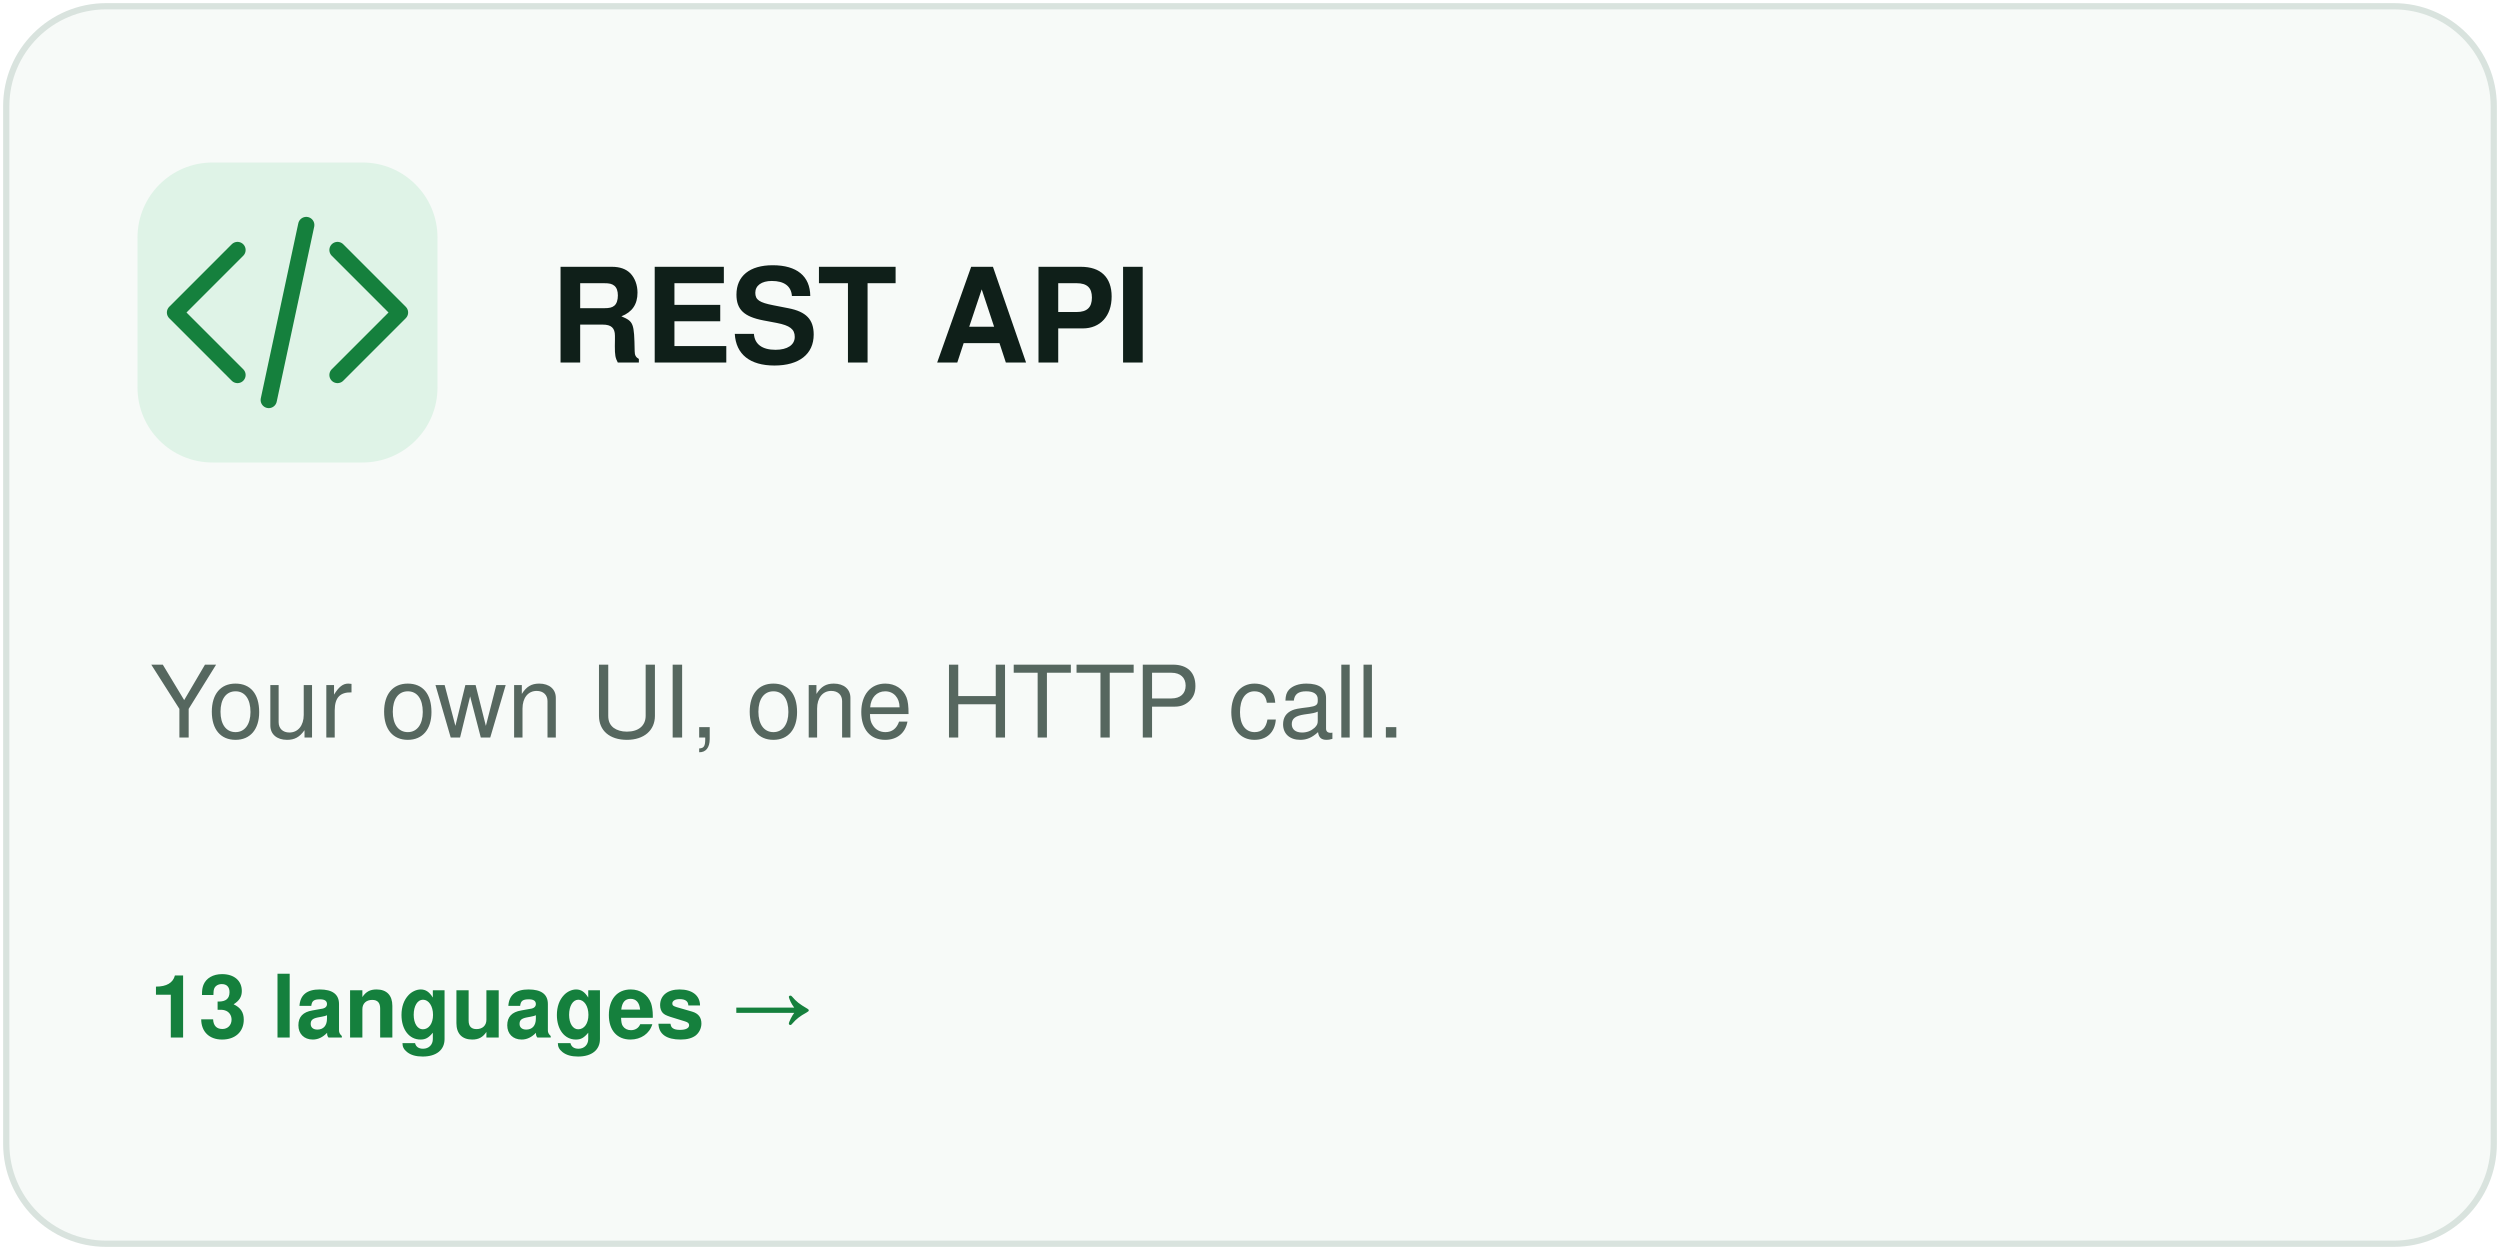
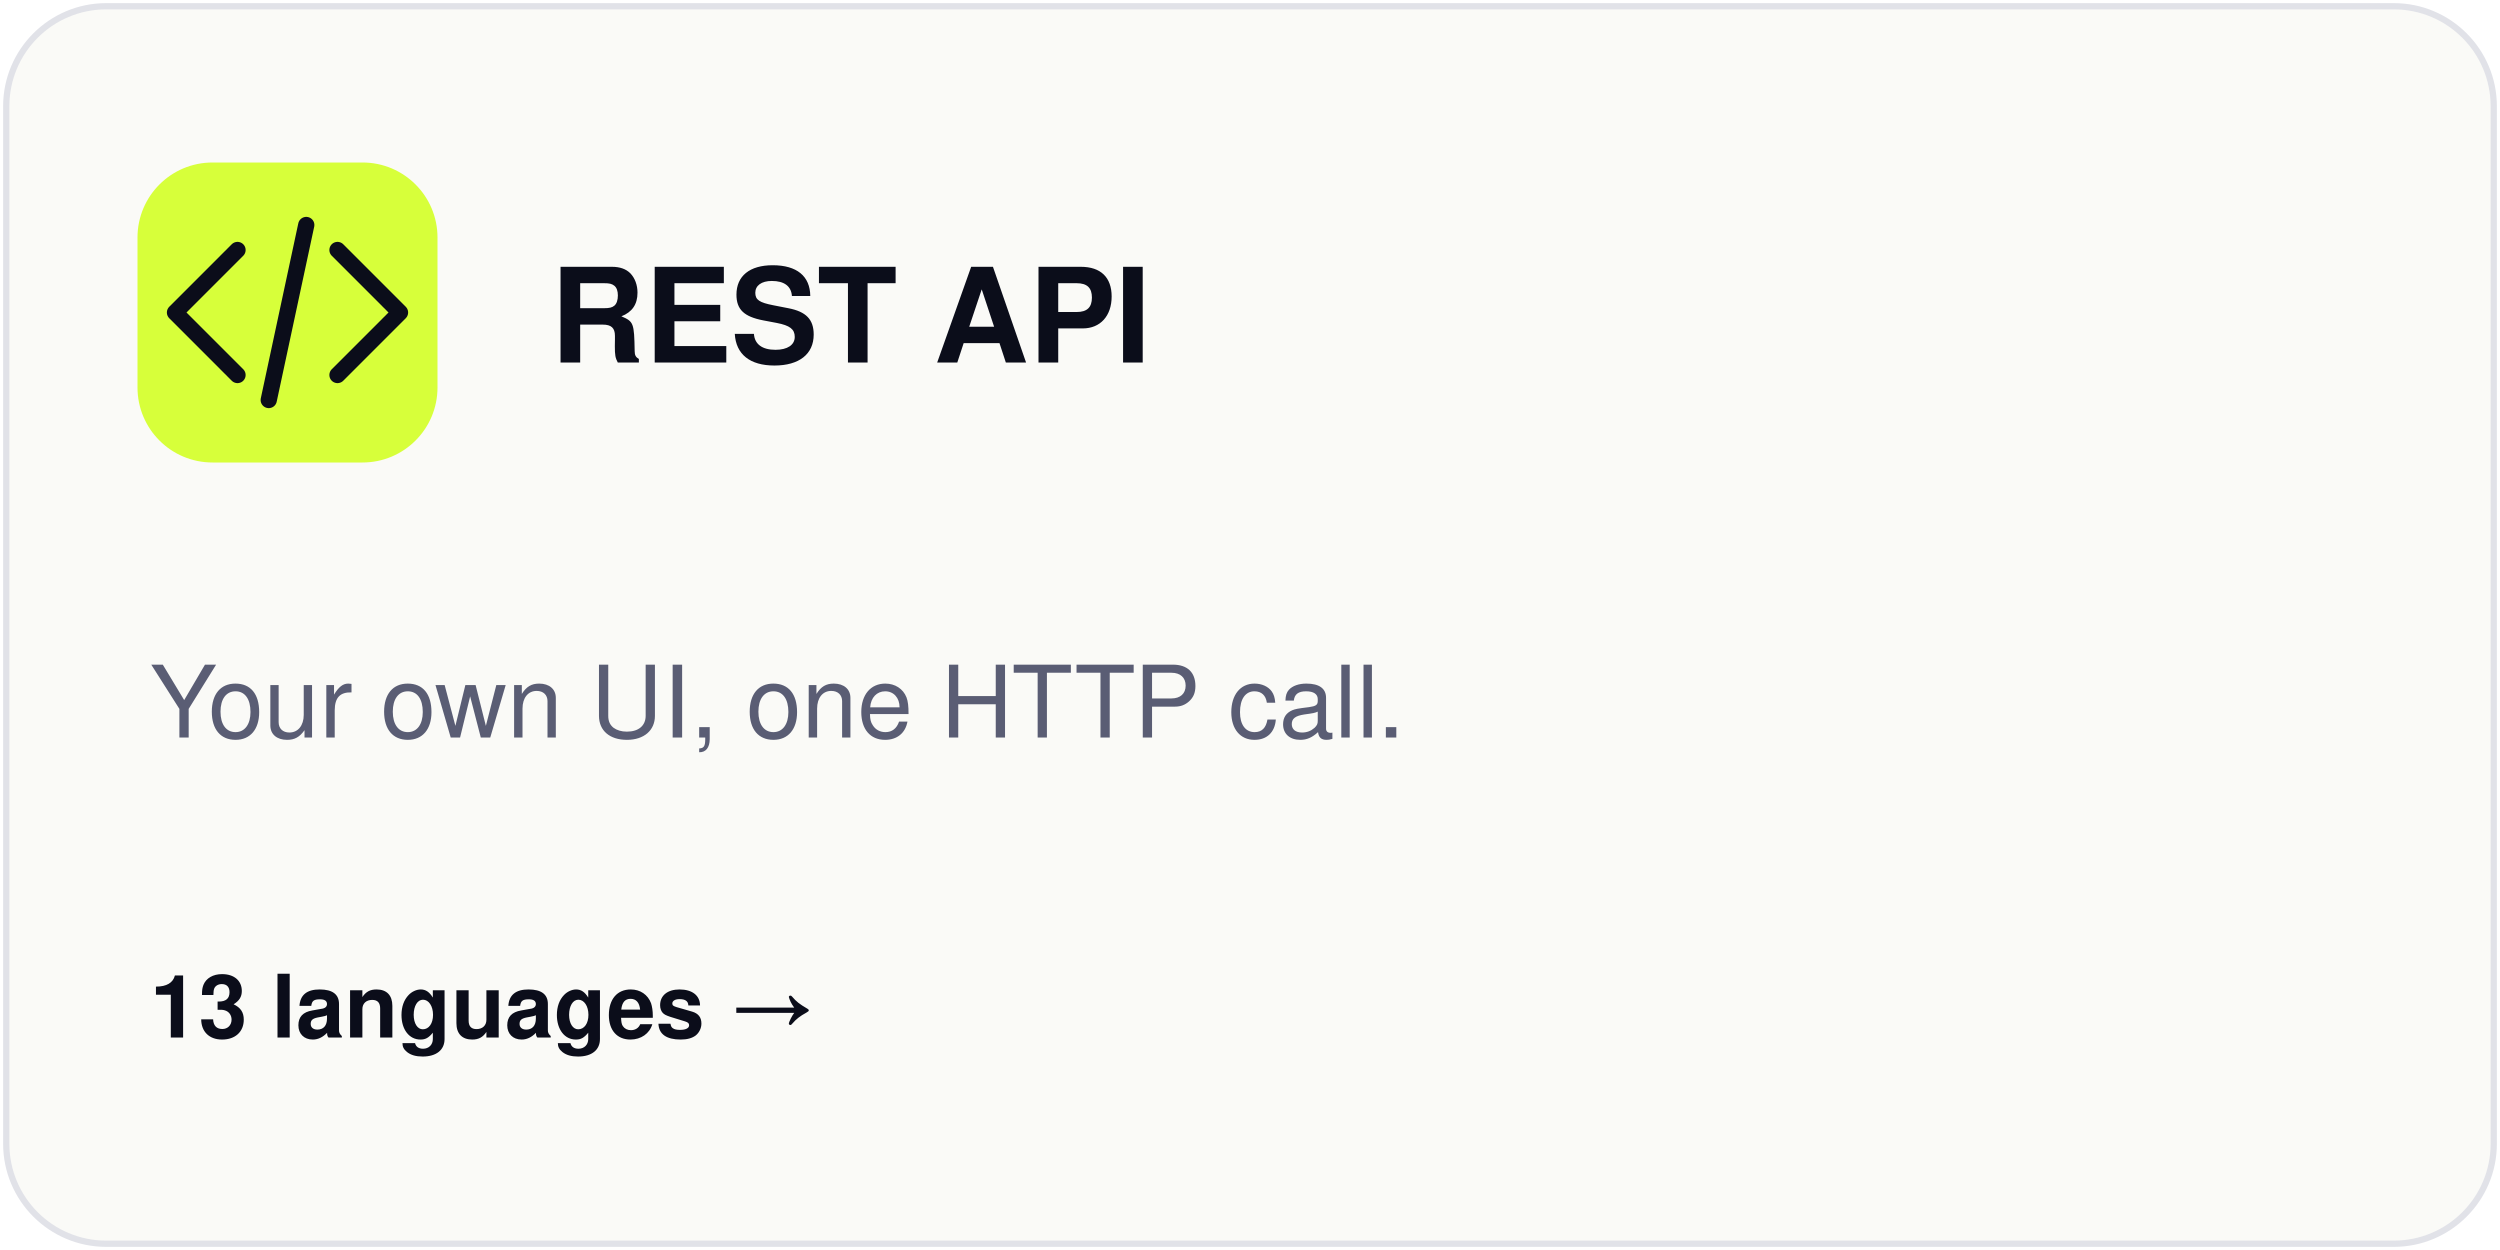
<svg xmlns="http://www.w3.org/2000/svg" width="400" height="200" viewBox="0 0 400 200" role="img" aria-label="REST API: Your own UI, one HTTP call.">
-   <rect x="1" y="1" width="398" height="198" rx="16" fill="#f7faf8" stroke="#d9e3de" />
-   <rect x="22" y="26" width="48" height="48" rx="12" fill="#dff3e7" />
+   <rect x="1" y="1" width="398" height="198" rx="16" fill="#FAFAF7" stroke="#E1E2E8" />
+   <rect x="22" y="26" width="48" height="48" rx="12" fill="#D7FF3A" />
  <g transform="translate(0,0)">
-     <path d="M38 40l-10 10 10 10M54 40l10 10-10 10M49 36l-6 28" fill="none" stroke="#15803d" stroke-width="2.6" stroke-linecap="round" stroke-linejoin="round" />
+     <path d="M38 40l-10 10 10 10M54 40l10 10-10 10M49 36l-6 28" fill="none" stroke="#0B0D1A" stroke-width="2.6" stroke-linecap="round" stroke-linejoin="round" />
  </g>
-   <text x="88" y="58" font-family="-apple-system, BlinkMacSystemFont, 'Segoe UI', Helvetica, Arial, sans-serif" font-size="21" font-weight="700" fill="#0f1f19">REST API</text>
-   <text x="24" y="118" font-family="-apple-system, BlinkMacSystemFont, 'Segoe UI', Helvetica, Arial, sans-serif" font-size="16" fill="#56675f">Your own UI, one HTTP call.</text>
-   <text x="24" y="166" font-family="-apple-system, BlinkMacSystemFont, 'Segoe UI', Helvetica, Arial, sans-serif" font-size="14" font-weight="600" fill="#15803d">13 languages  →</text>
+   <text x="88" y="58" font-family="-apple-system, BlinkMacSystemFont, 'Segoe UI', Helvetica, Arial, sans-serif" font-size="21" font-weight="700" fill="#0B0D1A">REST API</text>
+   <text x="24" y="118" font-family="-apple-system, BlinkMacSystemFont, 'Segoe UI', Helvetica, Arial, sans-serif" font-size="16" fill="#5A5D74">Your own UI, one HTTP call.</text>
+   <text x="24" y="166" font-family="-apple-system, BlinkMacSystemFont, 'Segoe UI', Helvetica, Arial, sans-serif" font-size="14" font-weight="600" fill="#0B0D1A">13 languages  →</text>
</svg>
